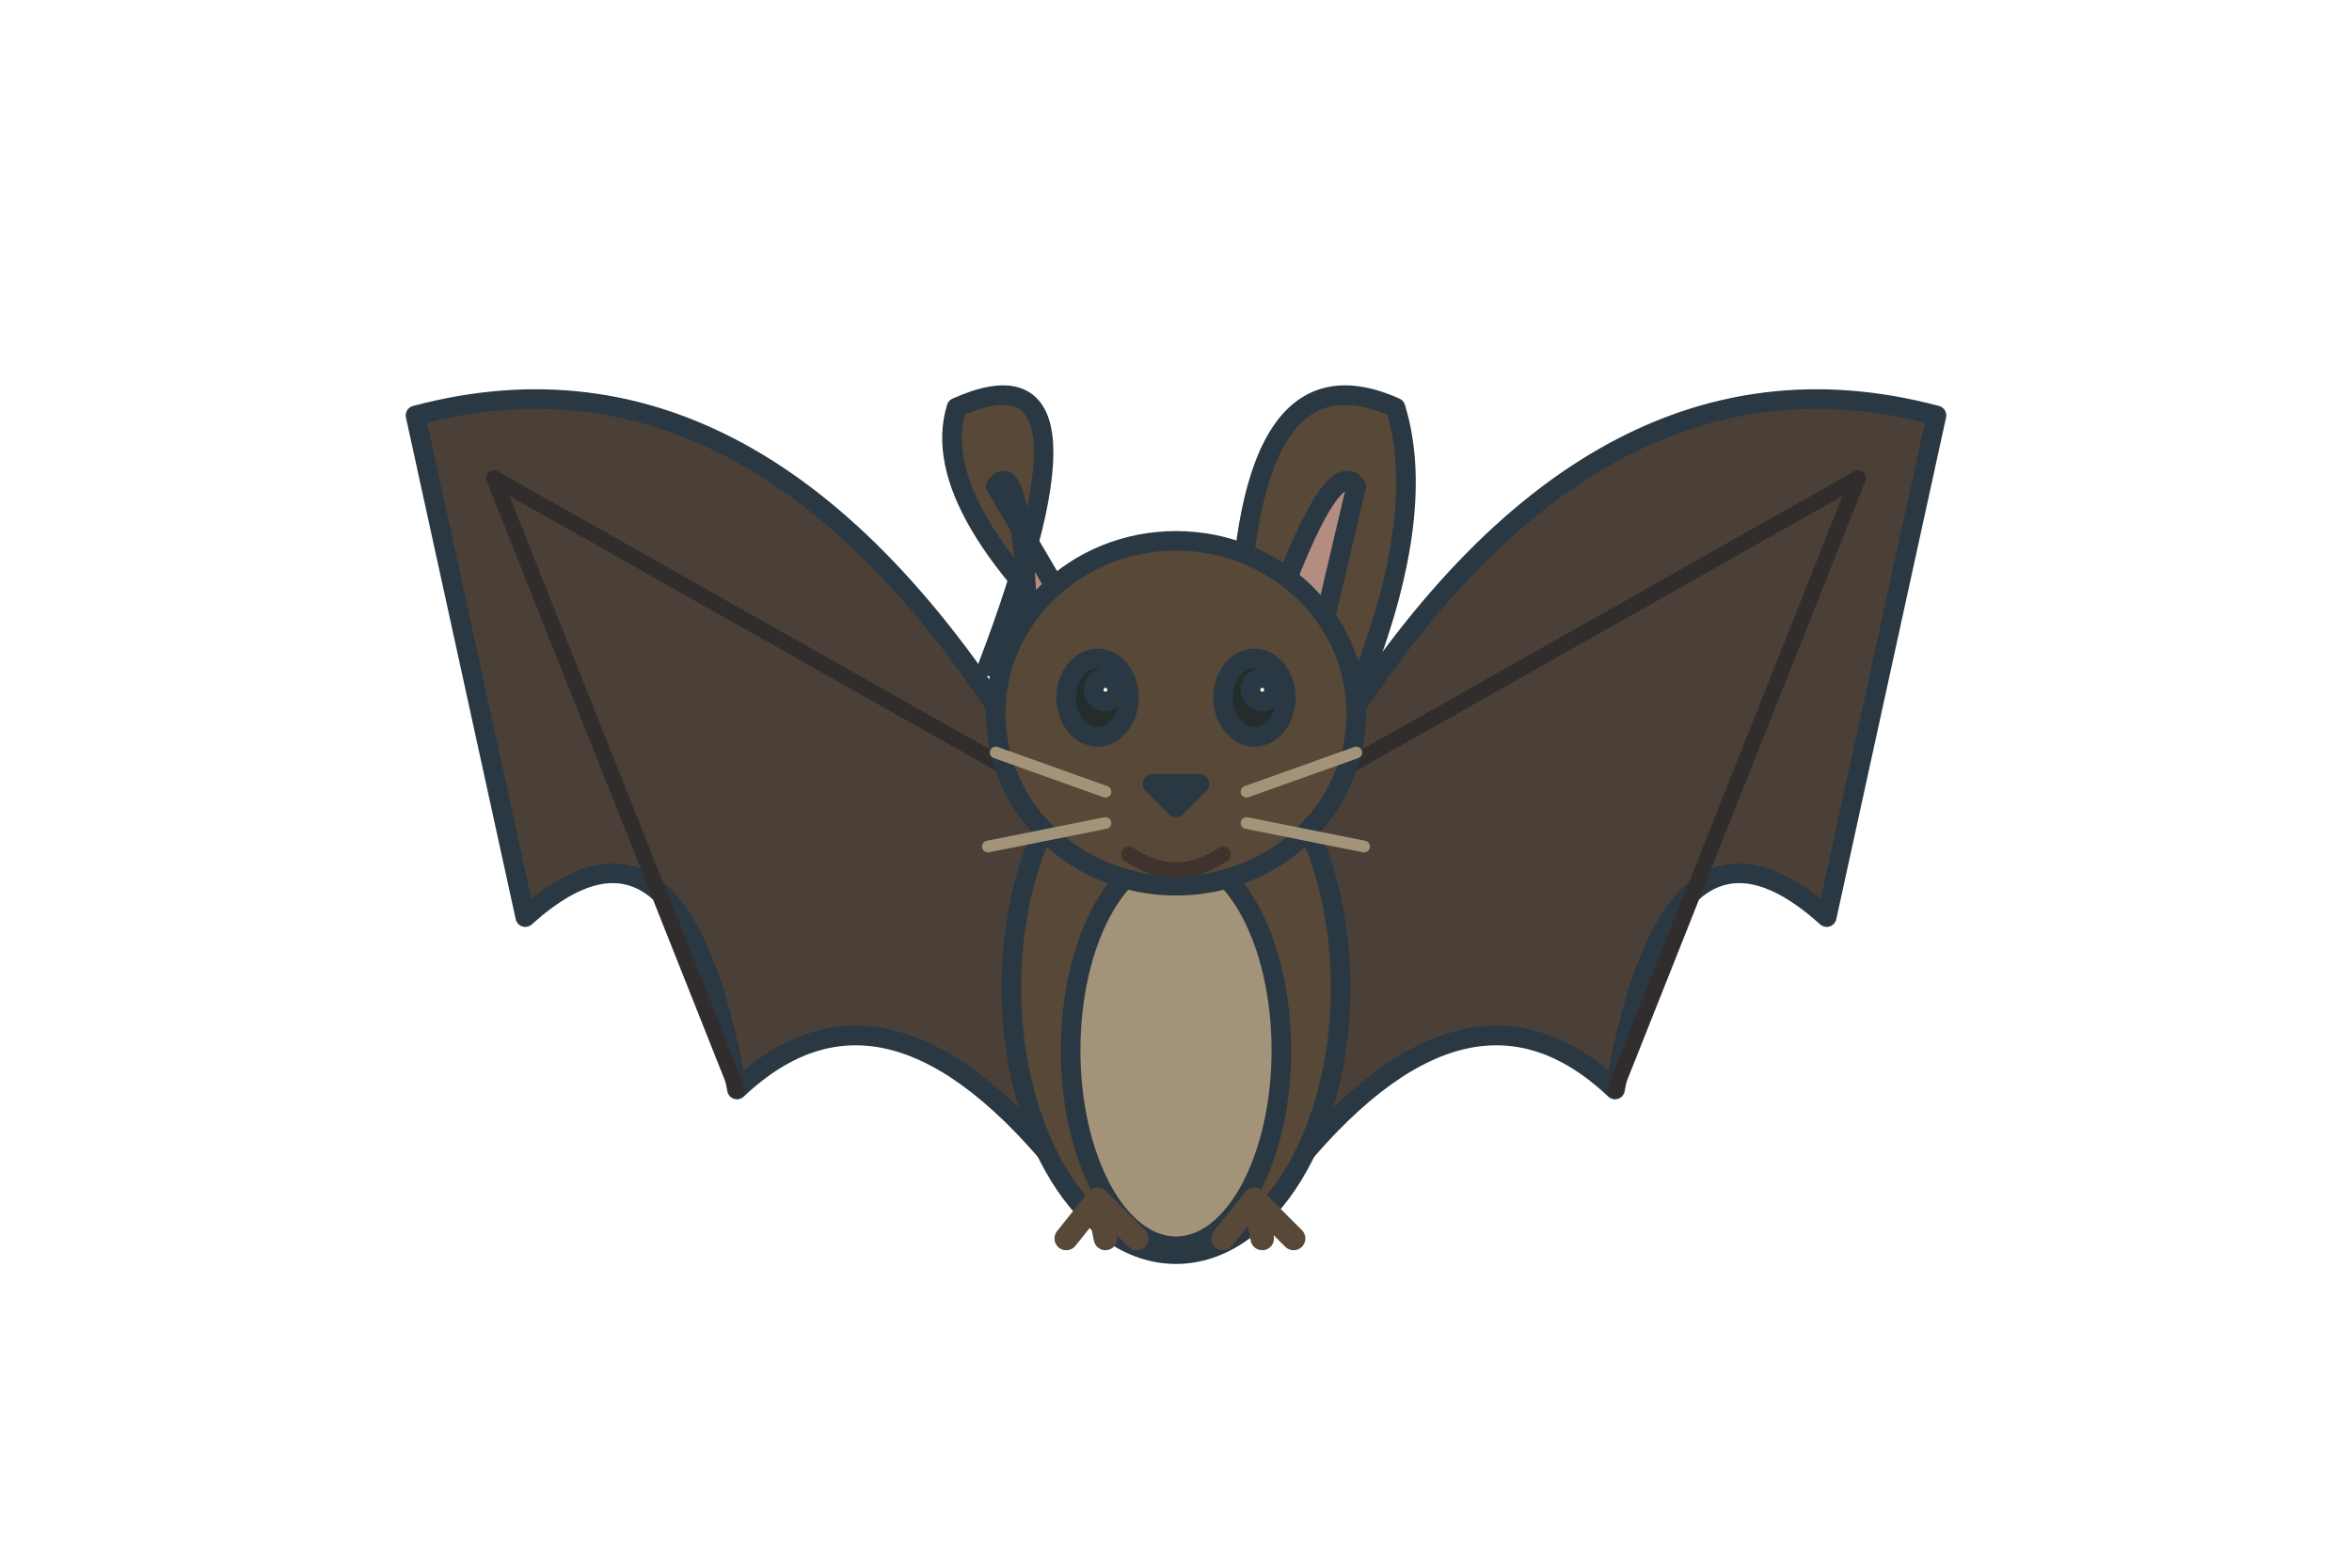
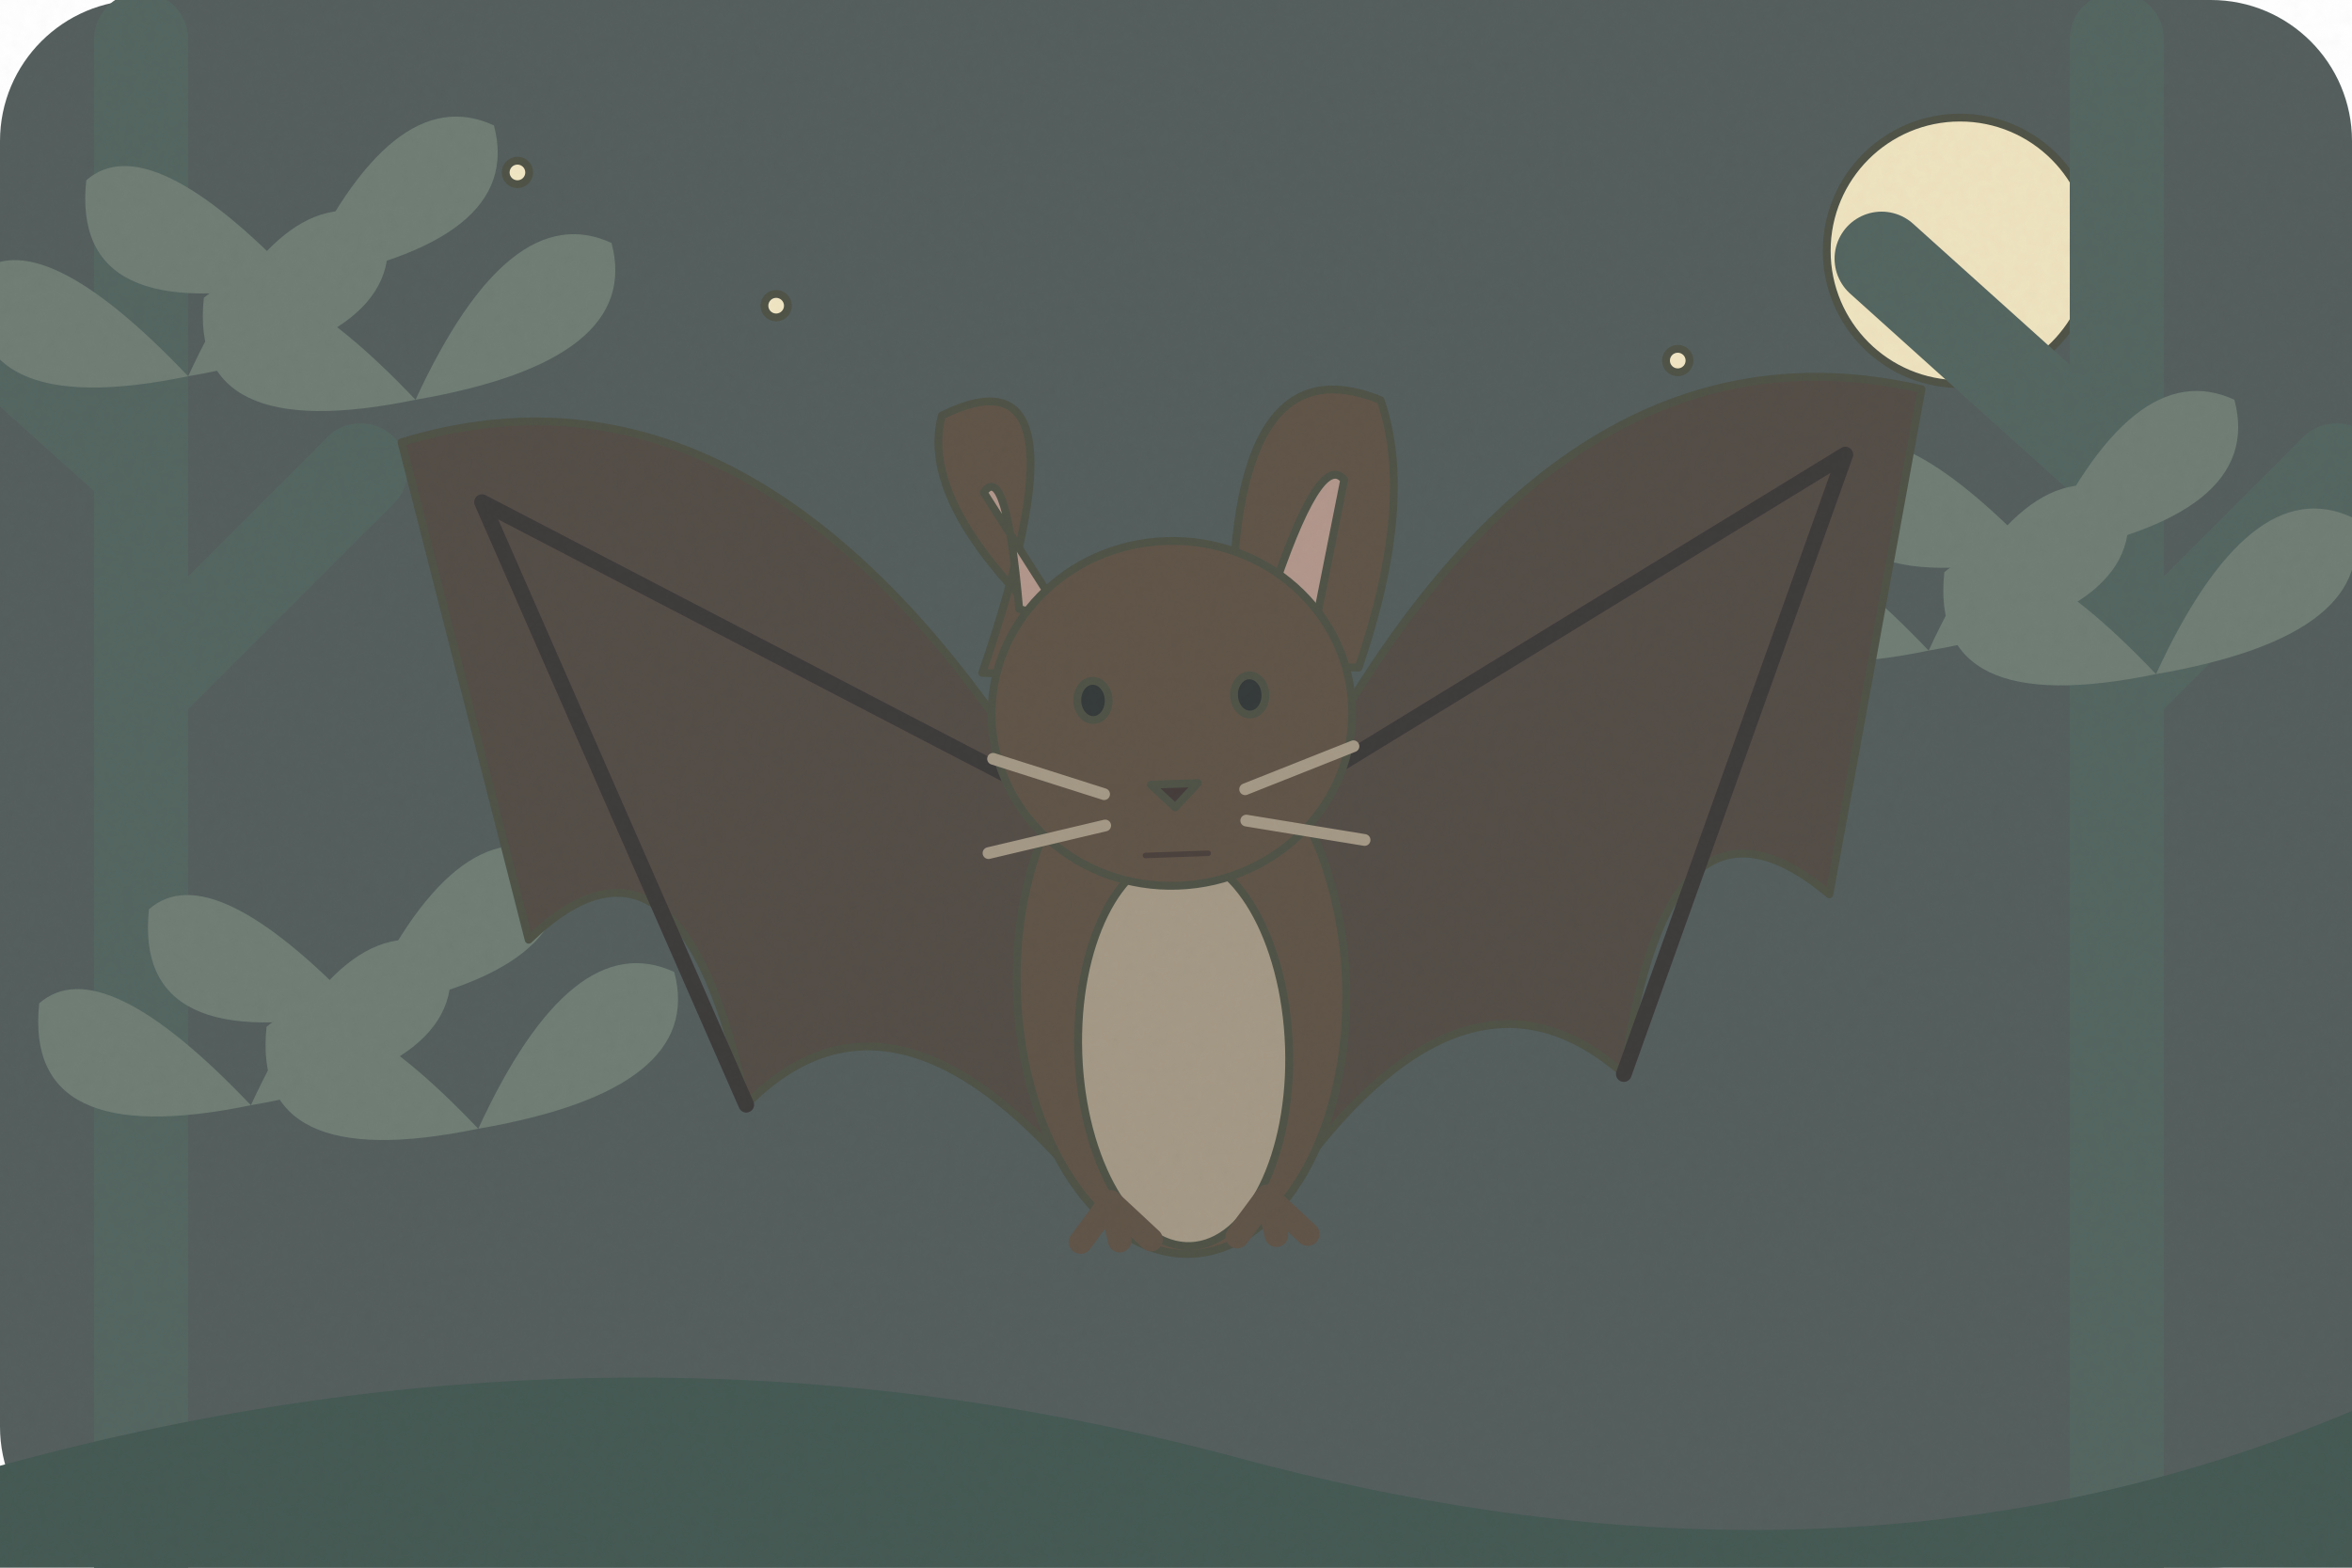
<svg xmlns="http://www.w3.org/2000/svg" viewBox="0 0 300 200">
-   <g stroke="#293843" stroke-width="2.5" stroke-linejoin="round" stroke-linecap="round">
-     <path d="M132 98Q98 41 53 53L67 117Q87 99 94 139Q113 121 136 150M168 98Q202 41 247 53L233 117Q213 99 206 139Q187 121 164 150" fill="#4a4038" />
-     <path d="M132 100 63 61 94 139M168 100 237 61 206 139" fill="none" stroke="#302d2c" stroke-width="2" />
-     <ellipse cx="150" cy="126" rx="21" ry="34" fill="#584838" />
-     <ellipse cx="150" cy="134" rx="13.44" ry="25" fill="#a29379" />
-     <path d="M126 85Q142 43 122 52Q118 65 142 86Z" fill="#584838" />
-     <path d="M131 77Q130 58 127 62L137 79Z" fill="#b38e80" />
-     <path d="M158 85Q158 43 178 52Q182 65 174 86Z" fill="#584838" />
-     <path d="M163 77Q170 58 173 62L169 79Z" fill="#b38e80" />
-     <ellipse cx="150" cy="91" rx="23" ry="22" fill="#584838" />
-     <path d="m141 101-14-5m14 9-15 3m33-7 14-5m-14 9 15 3" fill="none" stroke="#a29379" stroke-width="1.5" />
-     <path d="m140 153-4 5m4-5 1 5m-1-5 5 5" fill="none" stroke="#584838" stroke-width="3" />
-     <path d="m160 153-4 5m4-5 1 5m-1-5 5 5" fill="none" stroke="#584838" stroke-width="3" />
-     <ellipse cx="140" cy="89" rx="4" ry="5" fill="#252c2c" />
-     <ellipse cx="141" cy="88" rx="1.5" ry="1.5" fill="#fff6df" />
-     <ellipse cx="160" cy="89" rx="4" ry="5" fill="#252c2c" />
-     <ellipse cx="161" cy="88" rx="1.5" ry="1.5" fill="#fff6df" />
-     <path d="m147 100 3 3 3-3Z" fill="#392f2c" />
-     <path d="m144 109q6 4 12 0" fill="none" stroke="#40332d" stroke-width="2" />
+   <defs>
+     <filter id="paper">
+       <feTurbulence type="fractalNoise" baseFrequency=".65" numOctaves="3" stitchTiles="stitch" />
+       <feColorMatrix type="saturate" values="0" />
+     </filter>
+   </defs>
+   <g stroke="#505448" stroke-width="1" stroke-linejoin="round" stroke-linecap="round">
+     <rect width="300" height="200" rx="18" fill="#555f5e" stroke="none" />
+     <ellipse cx="250" cy="32" rx="17" ry="17" fill="#eee3bf" />
+     <path d="M18 200V5m0 55-30-27m30 55 28-28" fill="none" stroke="#556661" stroke-width="12" />
+     <path d="M270 200V5m0 55-30-27m30 55 28-28" fill="none" stroke="#556661" stroke-width="12" />
+     <path d="M0 187Q80 165 158 186T300 180V200H0Z" fill="#465a54" stroke="none" />
+     <path d="M24 48q-19-20-27-13q-2 19 27 13q12-26 25-20q4 15-25 20" fill="#707e75" stroke="none" />
+     <path d="M38 36q-19-20-27-13q-2 19 27 13q12-26 25-20q4 15-25 20" fill="#707e75" stroke="none" />
+     <path d="M53 51q-19-20-27-13q-2 19 27 13q12-26 25-20q4 15-25 20" fill="#707e75" stroke="none" />
+     <path d="M246 83q-19-20-27-13q-2 19 27 13q12-26 25-20q4 15-25 20" fill="#707e75" stroke="none" />
+     <path d="M260 71q-19-20-27-13q-2 19 27 13q12-26 25-20q4 15-25 20" fill="#707e75" stroke="none" />
+     <path d="M275 86q-19-20-27-13q-2 19 27 13q12-26 25-20q4 15-25 20" fill="#707e75" stroke="none" />
+     <path d="M32 141q-19-20-27-13q-2 19 27 13q12-26 25-20q4 15-25 20" fill="#707e75" stroke="none" />
+     <path d="M46 129q-19-20-27-13q-2 19 27 13q12-26 25-20q4 15-25 20" fill="#707e75" stroke="none" />
+     <path d="M61 144q-19-20-27-13q-2 19 27 13q12-26 25-20q4 15-25 20" fill="#707e75" stroke="none" />
+     <ellipse cx="66" cy="22" rx="1.5" ry="1.5" fill="#f0e5c3" />
+     <ellipse cx="214" cy="46" rx="1.5" ry="1.5" fill="#f0e5c3" />
+     <ellipse cx="99" cy="39" rx="1.5" ry="1.5" fill="#f0e5c3" />
+     <g transform="translate(150 106) rotate(-2) translate(-150 -106)">
+       <path d="M132 98Q98 41 53 53L67 117Q87 99 94 139Q113 121 136 150M168 98Q202 41 247 53L233 117Q213 99 206 139Q187 121 164 150" fill="#554e48" />
+       <path d="M132 100 63 61 94 139M168 100 237 61 206 139" fill="none" stroke="#3f3c3c" stroke-width="2" />
+       <ellipse cx="150" cy="126" rx="21" ry="34" fill="#615549" />
+       <ellipse cx="150" cy="134" rx="13.44" ry="25" fill="#a49986" />
+       <path d="M126 85Q142 43 122 52Q118 65 142 86Z" fill="#615549" />
+       <path d="M131 77Q130 58 127 62L137 79Z" fill="#b2978c" />
+       <path d="M158 85Q158 43 178 52Q182 65 174 86Z" fill="#615549" />
+       <path d="M163 77Q170 58 173 62L169 79Z" fill="#b2978c" />
+       <ellipse cx="150" cy="91" rx="23" ry="22" fill="#615549" />
+       <path d="m141 101-14-5m14 9-15 3m33-7 14-5m-14 9 15 3" fill="none" stroke="#a49986" stroke-width="1.5" />
+       <path d="m140 153-4 5m4-5 1 5m-1-5 5 5" fill="none" stroke="#615549" stroke-width="3" />
+       <path d="m160 153-4 5m4-5 1 5m-1-5 5 5" fill="none" stroke="#615549" stroke-width="3" />
+       <ellipse cx="140" cy="89" rx="2" ry="2.5" fill="#363b3b" />
+       <ellipse cx="160" cy="89" rx="2" ry="2.5" fill="#363b3b" />
+       <path d="m147 100 3 3 3-3Z" fill="#463e3c" />
+       <path d="m146 109 8 0" fill="none" stroke="#4c423e" stroke-width="0.7" />
+     </g>
  </g>
+   <rect width="300" height="200" filter="url(#paper)" opacity=".055" style="mix-blend-mode:multiply" />
</svg>
